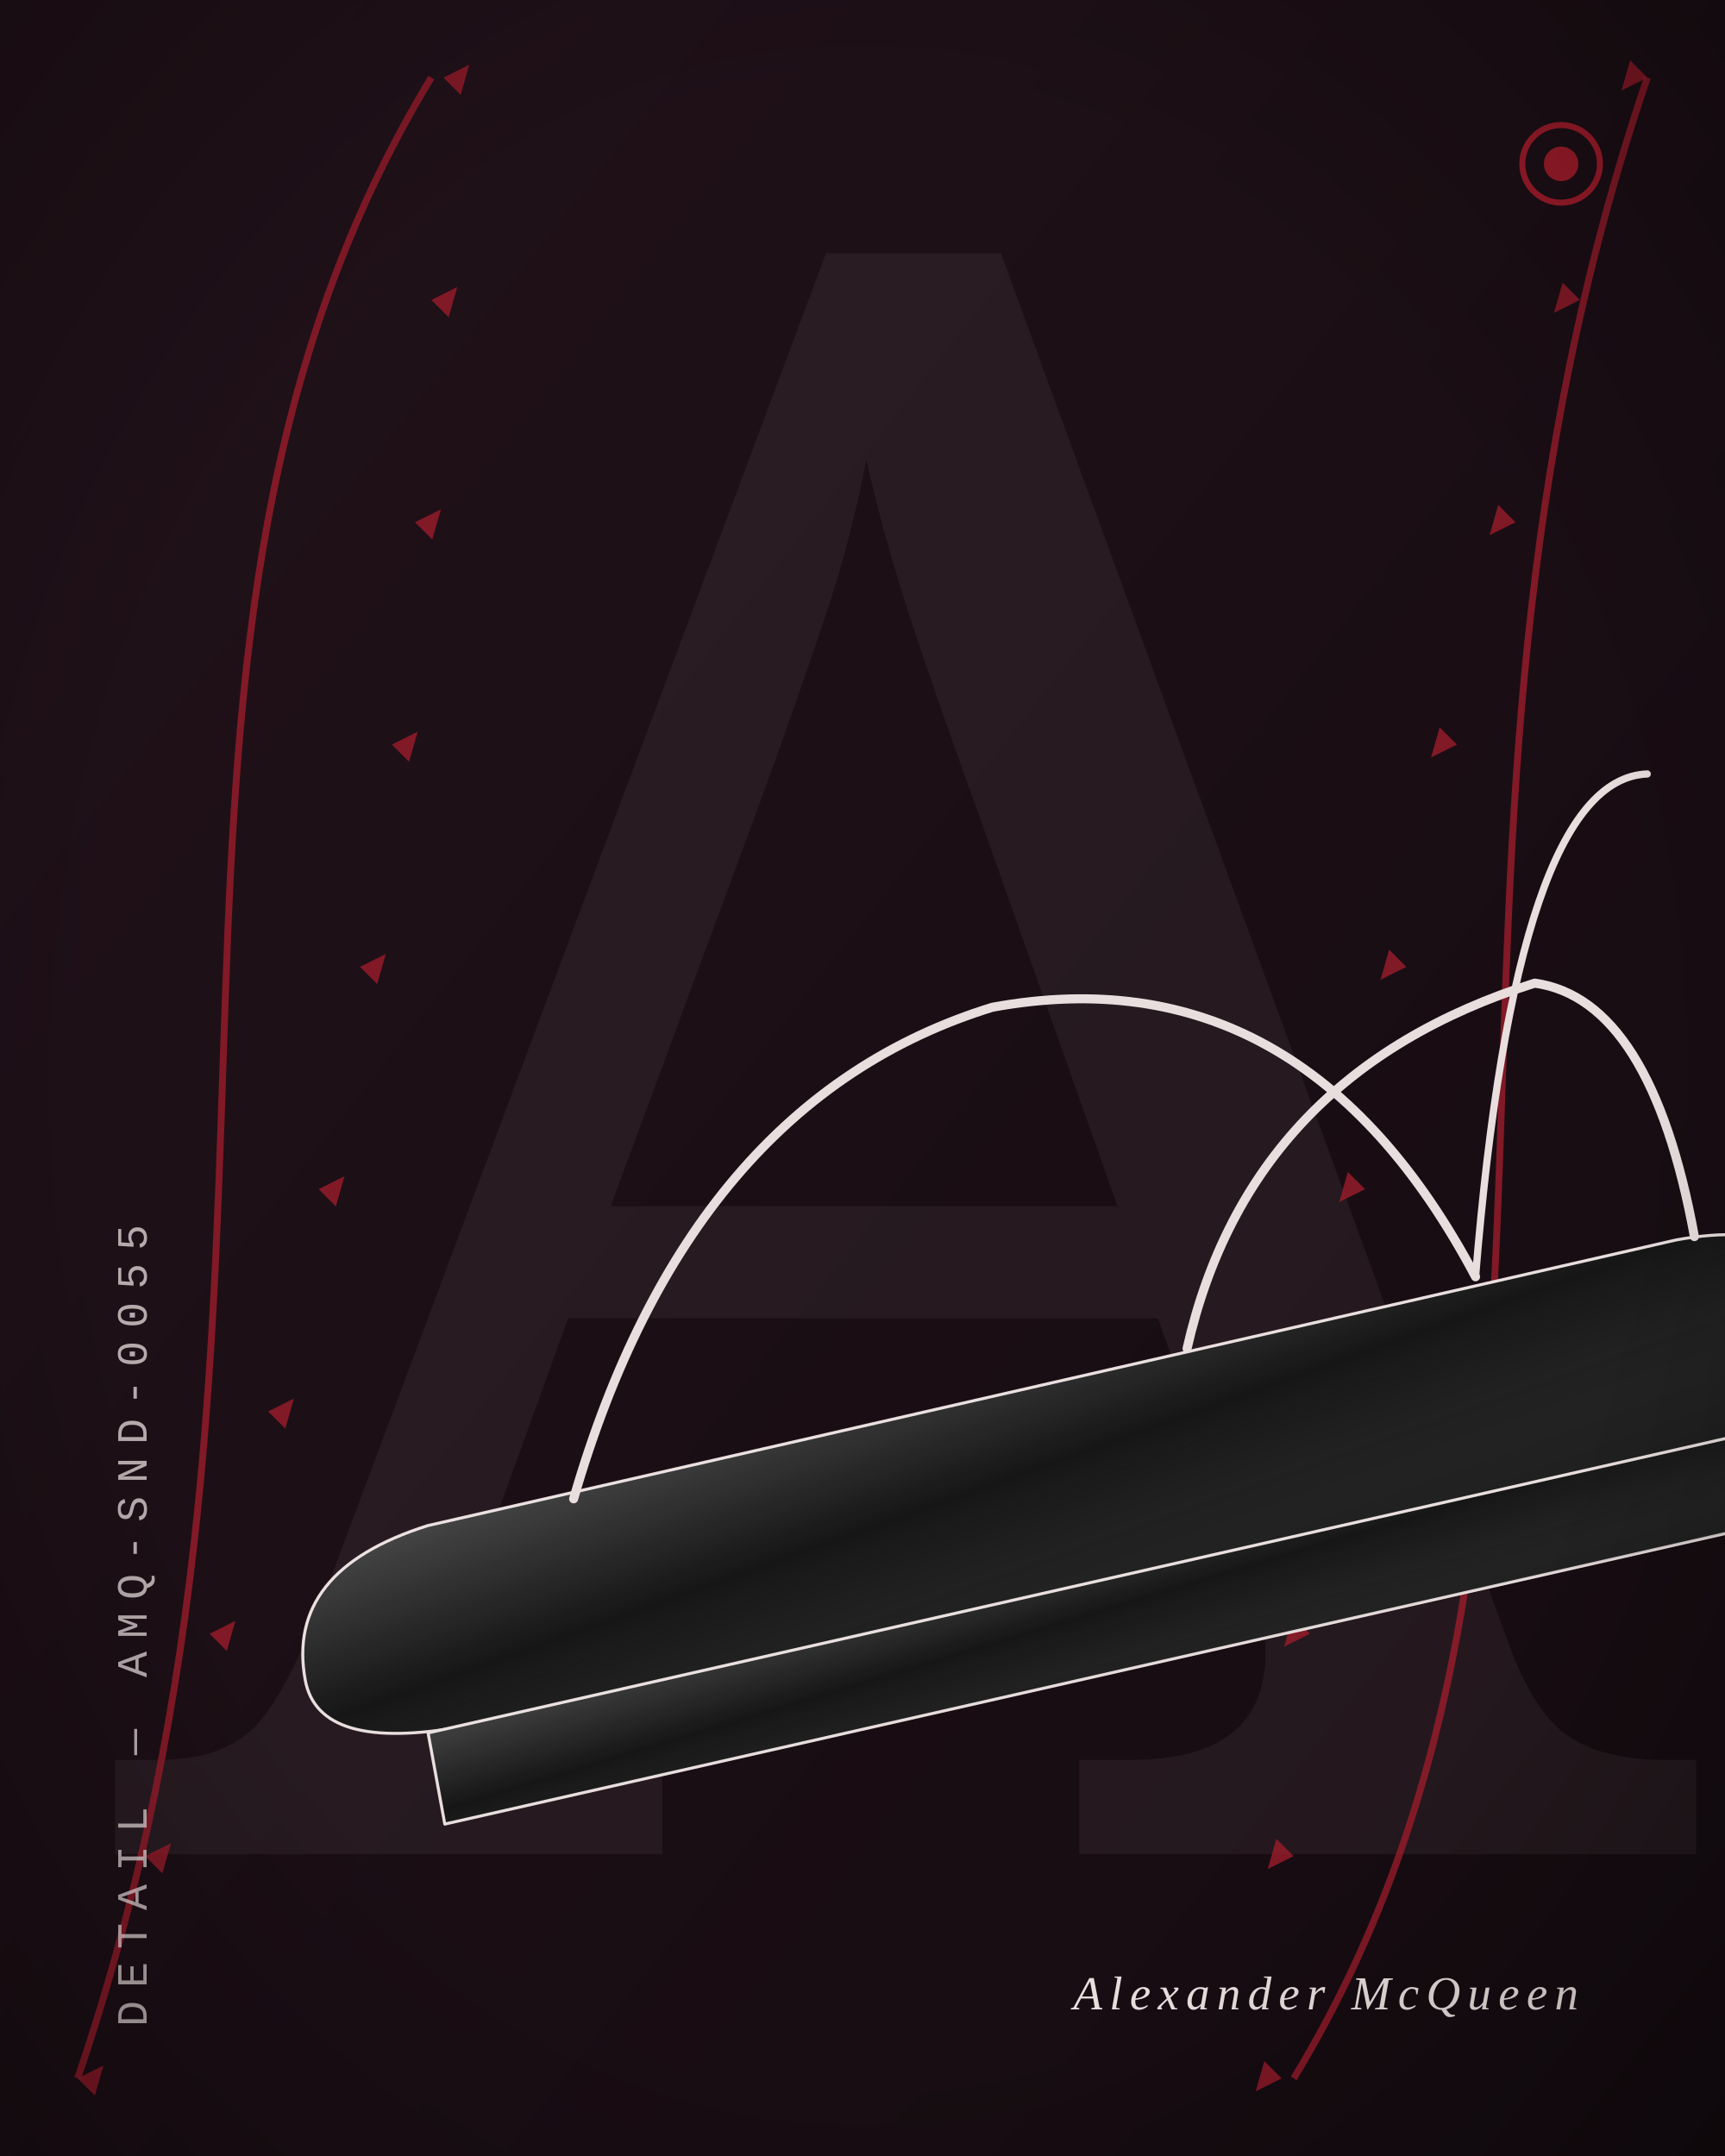
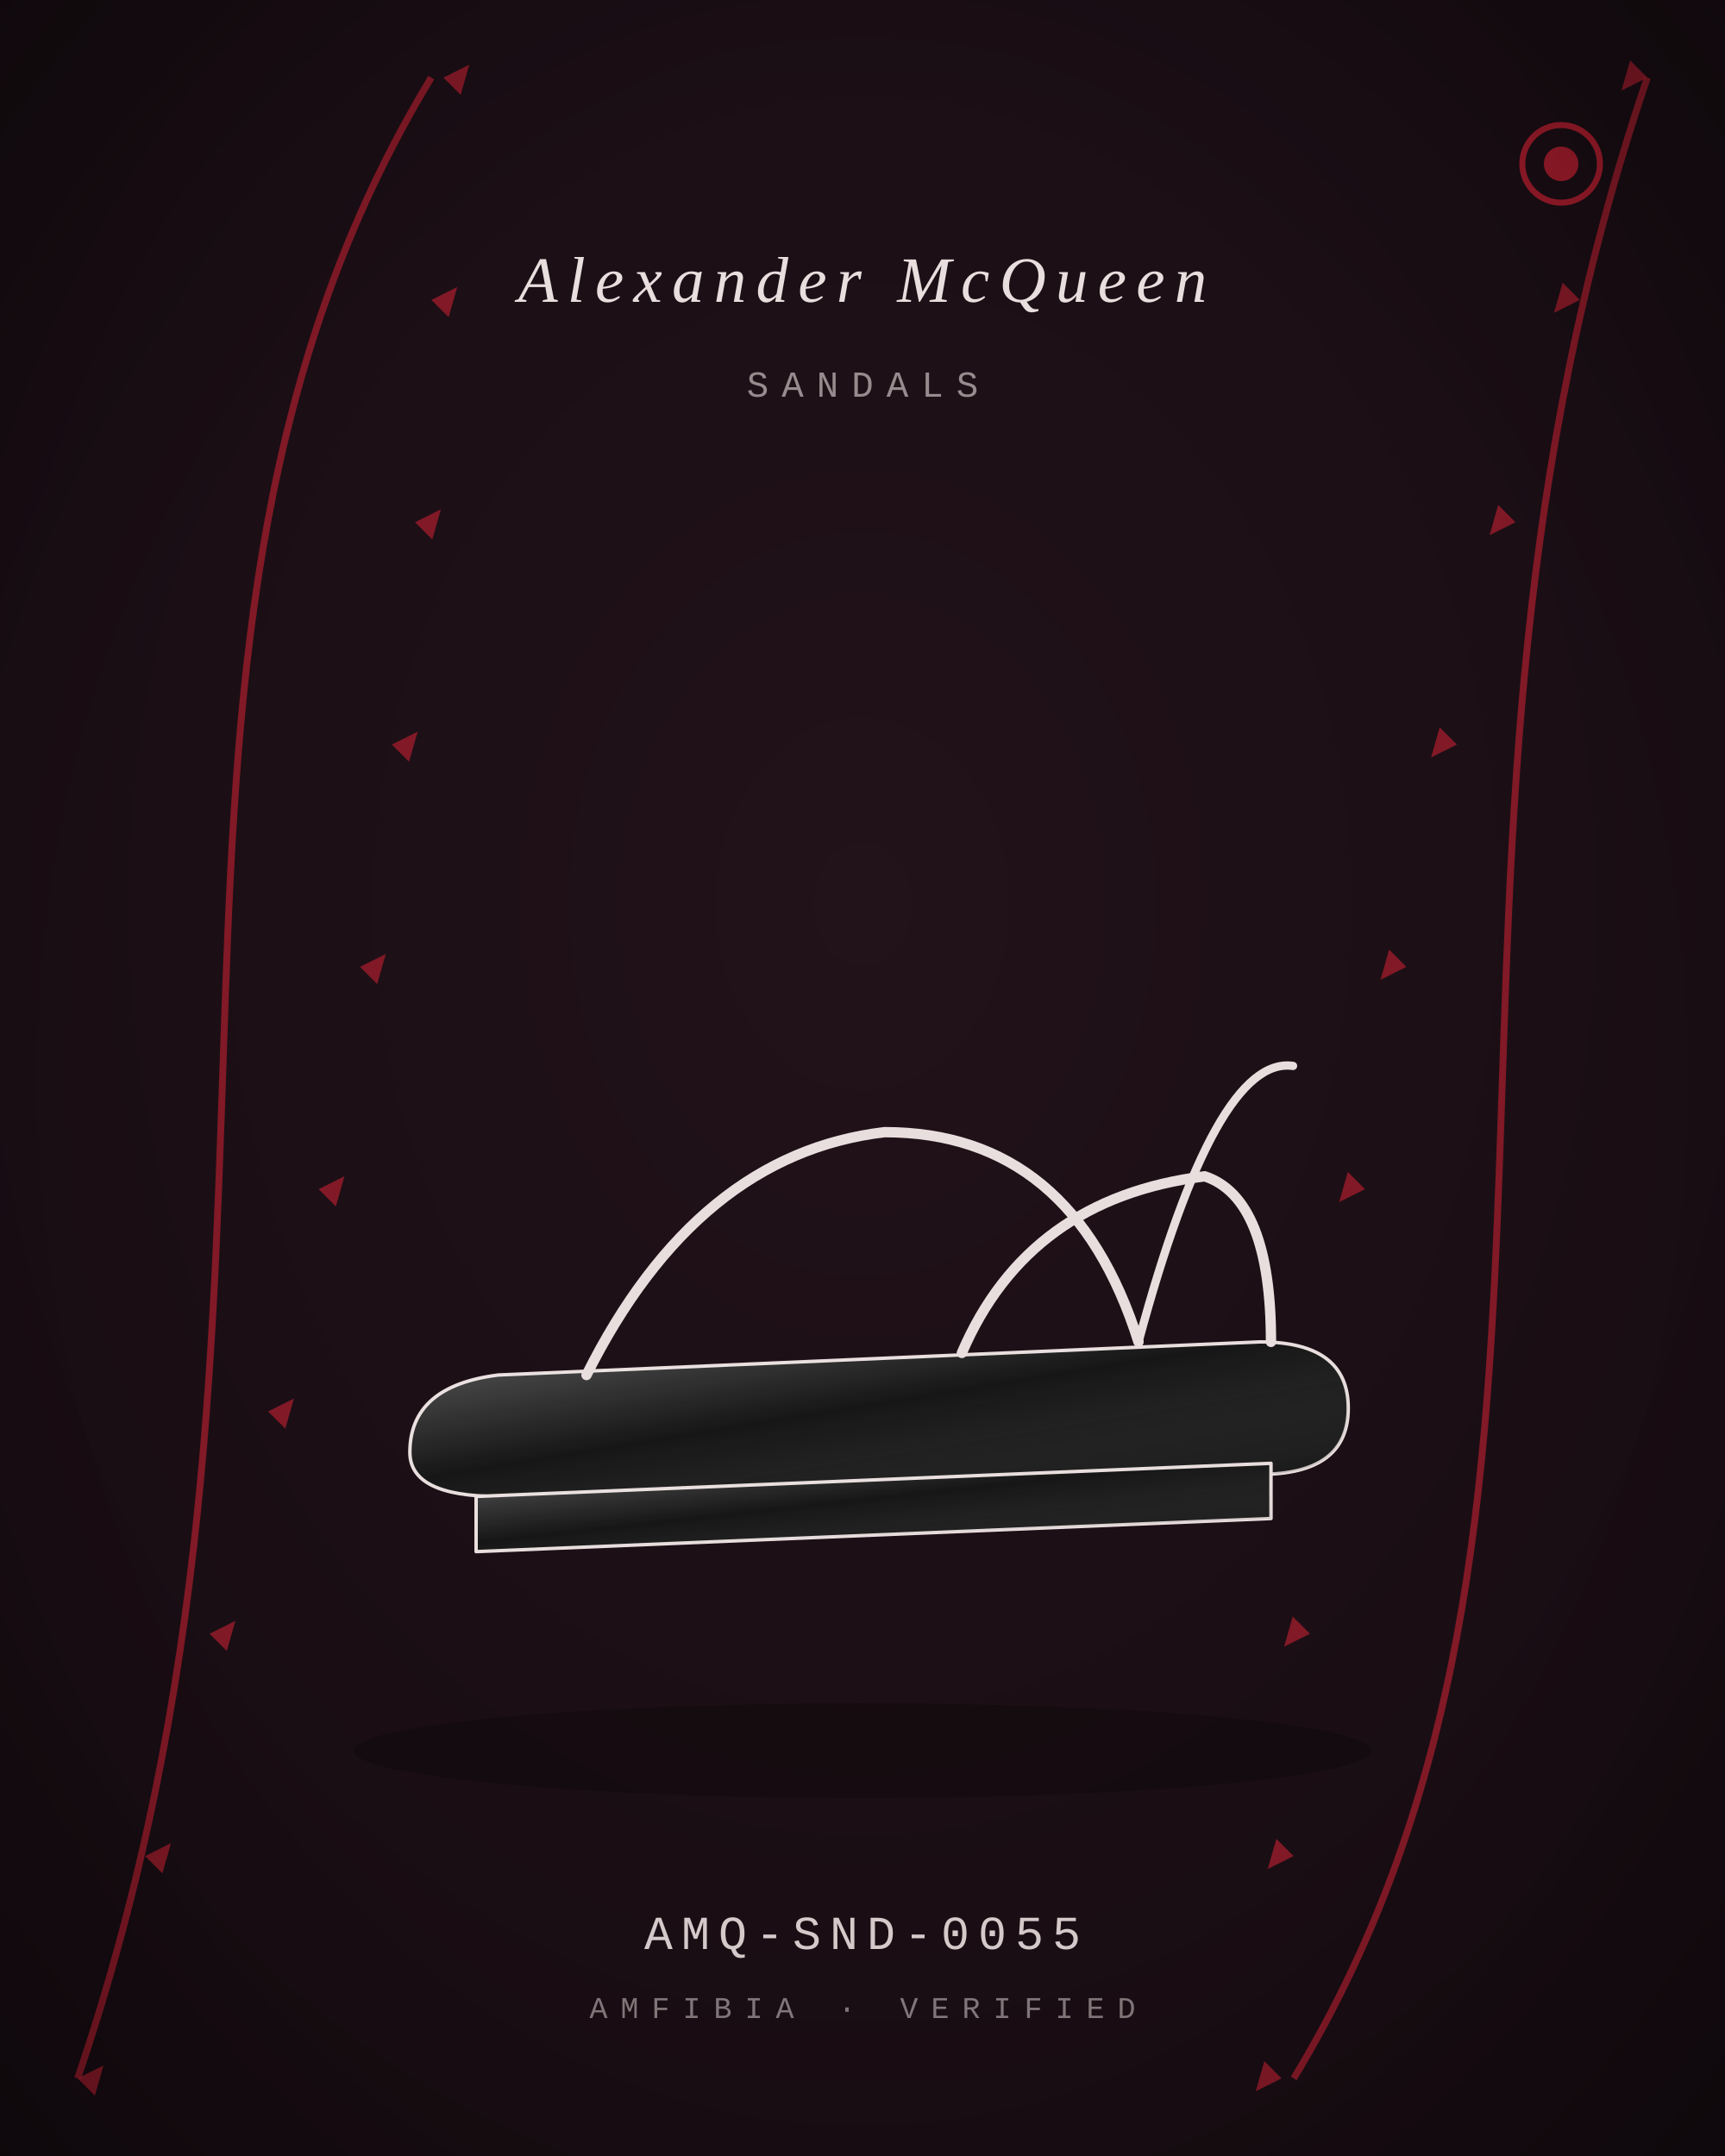
<svg xmlns="http://www.w3.org/2000/svg" viewBox="0 0 400 500" width="800" height="1000">
  <defs>
    <radialGradient id="bg" cx="50%" cy="42%" r="80%">
      <stop offset="0" stop-color="#22121A" />
      <stop offset="1" stop-color="#140B10" />
    </radialGradient>
    <linearGradient id="bgd" x1="0" y1="0" x2="1" y2="1">
      <stop offset="0" stop-color="#22121A" />
      <stop offset="1" stop-color="#140B10" />
    </linearGradient>
    <linearGradient id="sheen" x1="0" y1="0" x2="1" y2="1">
      <stop offset="0" stop-color="#fff" stop-opacity=".30" />
      <stop offset=".45" stop-color="#fff" stop-opacity="0" />
      <stop offset="1" stop-color="#000" stop-opacity=".22" />
    </linearGradient>
    <linearGradient id="multi" x1="0" y1="0" x2="1" y2="1">
      <stop offset="0" stop-color="#B3122E" />
      <stop offset=".35" stop-color="#C9A227" />
      <stop offset=".7" stop-color="#2F5D46" />
      <stop offset="1" stop-color="#3557A0" />
    </linearGradient>
    <radialGradient id="vig" cx="50%" cy="50%" r="75%">
      <stop offset=".6" stop-color="#000" stop-opacity="0" />
      <stop offset="1" stop-color="#000" stop-opacity=".35" />
    </radialGradient>
  </defs>
-   <rect width="400" height="500" fill="url(#bgd)" />
-   <text x="210" y="430" text-anchor="middle" font-family="Georgia, serif" font-size="520" fill="#E9DEDE" opacity="0.06">A</text>
+   <rect width="400" height="500" fill="url(#bg)" />
  <path d="M18 482 C 80 300, 20 150, 100 18 M382 18 C 320 200, 380 350, 300 482" fill="none" stroke="#9B1B2A" stroke-width="1.6" opacity="0.8" />
  <path d="M18 482 l6 -3 l-2 7 Z" fill="#9B1B2A" opacity="0.8" />
  <path d="M382 18 l-6 3 l2 -7 Z" fill="#9B1B2A" opacity="0.8" />
  <path d="M33.655 430.444 l6 -3 l-2 7 Z" fill="#9B1B2A" opacity="0.8" />
  <path d="M366.345 69.556 l-6 3 l2 -7 Z" fill="#9B1B2A" opacity="0.8" />
  <path d="M48.59 378.889 l6 -3 l-2 7 Z" fill="#9B1B2A" opacity="0.8" />
  <path d="M351.41 121.111 l-6 3 l2 -7 Z" fill="#9B1B2A" opacity="0.8" />
  <path d="M62.163 327.333 l6 -3 l-2 7 Z" fill="#9B1B2A" opacity="0.8" />
  <path d="M337.837 172.667 l-6 3 l2 -7 Z" fill="#9B1B2A" opacity="0.8" />
  <path d="M73.883 275.778 l6 -3 l-2 7 Z" fill="#9B1B2A" opacity="0.8" />
  <path d="M326.117 224.222 l-6 3 l2 -7 Z" fill="#9B1B2A" opacity="0.8" />
  <path d="M83.464 224.222 l6 -3 l-2 7 Z" fill="#9B1B2A" opacity="0.8" />
  <path d="M316.536 275.778 l-6 3 l2 -7 Z" fill="#9B1B2A" opacity="0.8" />
  <path d="M90.853 172.667 l6 -3 l-2 7 Z" fill="#9B1B2A" opacity="0.8" />
  <path d="M309.147 327.333 l-6 3 l2 -7 Z" fill="#9B1B2A" opacity="0.8" />
  <path d="M96.239 121.111 l6 -3 l-2 7 Z" fill="#9B1B2A" opacity="0.8" />
  <path d="M303.761 378.889 l-6 3 l2 -7 Z" fill="#9B1B2A" opacity="0.8" />
  <path d="M100.034 69.556 l6 -3 l-2 7 Z" fill="#9B1B2A" opacity="0.8" />
  <path d="M299.966 430.444 l-6 3 l2 -7 Z" fill="#9B1B2A" opacity="0.8" />
  <path d="M102.822 18 l6 -3 l-2 7 Z" fill="#9B1B2A" opacity="0.8" />
  <path d="M297.178 482 l-6 3 l2 -7 Z" fill="#9B1B2A" opacity="0.8" />
  <circle cx="362" cy="38" r="9" fill="none" stroke="#9B1B2A" stroke-width="1.4" />
  <circle cx="362" cy="38" r="4" fill="#9B1B2A" />
-   <g transform="rotate(-10.4 200 250) translate(9 20) scale(2.15)">
-     <path d="M18 160 Q18 148 34 146 L172 140 Q188 140 188 152 Q188 164 172 164 L34 168 Q18 168 18 160 Z" fill="#161616" stroke="#E9DEDE" stroke-width="1.4" stroke-linejoin="round" stroke-linecap="round" vector-effect="non-scaling-stroke" />
+   <ellipse cx="200" cy="406" rx="118" ry="11" fill="#000" opacity="0.22" />
+   <g transform="translate(72 132) scale(1.28)">
+     <path d="M18 160 Q18 148 34 146 L172 140 Q188 140 188 152 Q188 164 172 164 L34 168 Q18 168 18 160 Z" fill="#161616" stroke="#E9DEDE" stroke-width="1.6" stroke-linejoin="round" stroke-linecap="round" vector-effect="non-scaling-stroke" />
    <path d="M18 160 Q18 148 34 146 L172 140 Q188 140 188 152 Q188 164 172 164 L34 168 Q18 168 18 160 Z" fill="url(#sheen)" stroke="none" />
-     <path d="M50 146 Q70 106 104 102 Q138 102 150 140" fill="none" stroke="#E9DEDE" stroke-width="4.2" stroke-linejoin="round" stroke-linecap="round" vector-effect="non-scaling-stroke" />
-     <path d="M118 142 Q130 114 162 110 Q174 114 174 140" fill="none" stroke="#E9DEDE" stroke-width="4.2" stroke-linejoin="round" stroke-linecap="round" vector-effect="non-scaling-stroke" />
-     <path d="M150 140 Q164 88 178 90" fill="none" stroke="#E9DEDE" stroke-width="3.36" stroke-linejoin="round" stroke-linecap="round" vector-effect="non-scaling-stroke" />
-     <path d="M30 168 L174 162 L174 172 L30 178 Z" fill="#161616" stroke="#E9DEDE" stroke-width="1.4" stroke-linejoin="round" stroke-linecap="round" vector-effect="non-scaling-stroke" />
+     <path d="M50 146 Q70 106 104 102 Q138 102 150 140" fill="none" stroke="#E9DEDE" stroke-width="4.8" stroke-linejoin="round" stroke-linecap="round" vector-effect="non-scaling-stroke" />
+     <path d="M118 142 Q130 114 162 110 Q174 114 174 140" fill="none" stroke="#E9DEDE" stroke-width="4.8" stroke-linejoin="round" stroke-linecap="round" vector-effect="non-scaling-stroke" />
+     <path d="M150 140 Q164 88 178 90" fill="none" stroke="#E9DEDE" stroke-width="3.84" stroke-linejoin="round" stroke-linecap="round" vector-effect="non-scaling-stroke" />
+     <path d="M30 168 L174 162 L174 172 L30 178 Z" fill="#161616" stroke="#E9DEDE" stroke-width="1.6" stroke-linejoin="round" stroke-linecap="round" vector-effect="non-scaling-stroke" />
    <path d="M30 168 L174 162 L174 172 L30 178 Z" fill="url(#sheen)" stroke="none" />
  </g>
-   <g transform="translate(34 470) rotate(-90)">
-     <text x="0" y="0" text-anchor="start" font-family="'Courier New', Courier, monospace" font-size="10" letter-spacing="3" fill="#E9DEDE" opacity="0.75">DETAIL — AMQ-SND-0055</text>
+   <g>
+     <text x="200" y="70" text-anchor="middle" font-size="15" fill="#E9DEDE" font-family="Georgia, 'Times New Roman', serif" font-weight="400" letter-spacing="2.25" font-style="italic">Alexander McQueen</text>
  </g>
-   <g>
-     <text x="366" y="466" text-anchor="end" font-size="11" fill="#E9DEDE" font-family="Georgia, 'Times New Roman', serif" font-weight="400" letter-spacing="1.65" font-style="italic">Alexander McQueen</text>
-   </g>
+   <text x="200" y="92" text-anchor="middle" font-family="'Courier New', Courier, monospace" font-size="8.5" letter-spacing="3" fill="#E9DEDE" opacity="0.6">SANDALS</text>
+   <text x="200" y="452" text-anchor="middle" font-family="'Courier New', Courier, monospace" font-size="11" letter-spacing="2" fill="#E9DEDE" opacity="0.9">AMQ-SND-0055</text>
+   <text x="200" y="468" text-anchor="middle" font-family="'Courier New', Courier, monospace" font-size="7" letter-spacing="3" fill="#E9DEDE" opacity="0.5">AMFIBIA · VERIFIED</text>
  <rect width="400" height="500" fill="url(#vig)" />
</svg>
